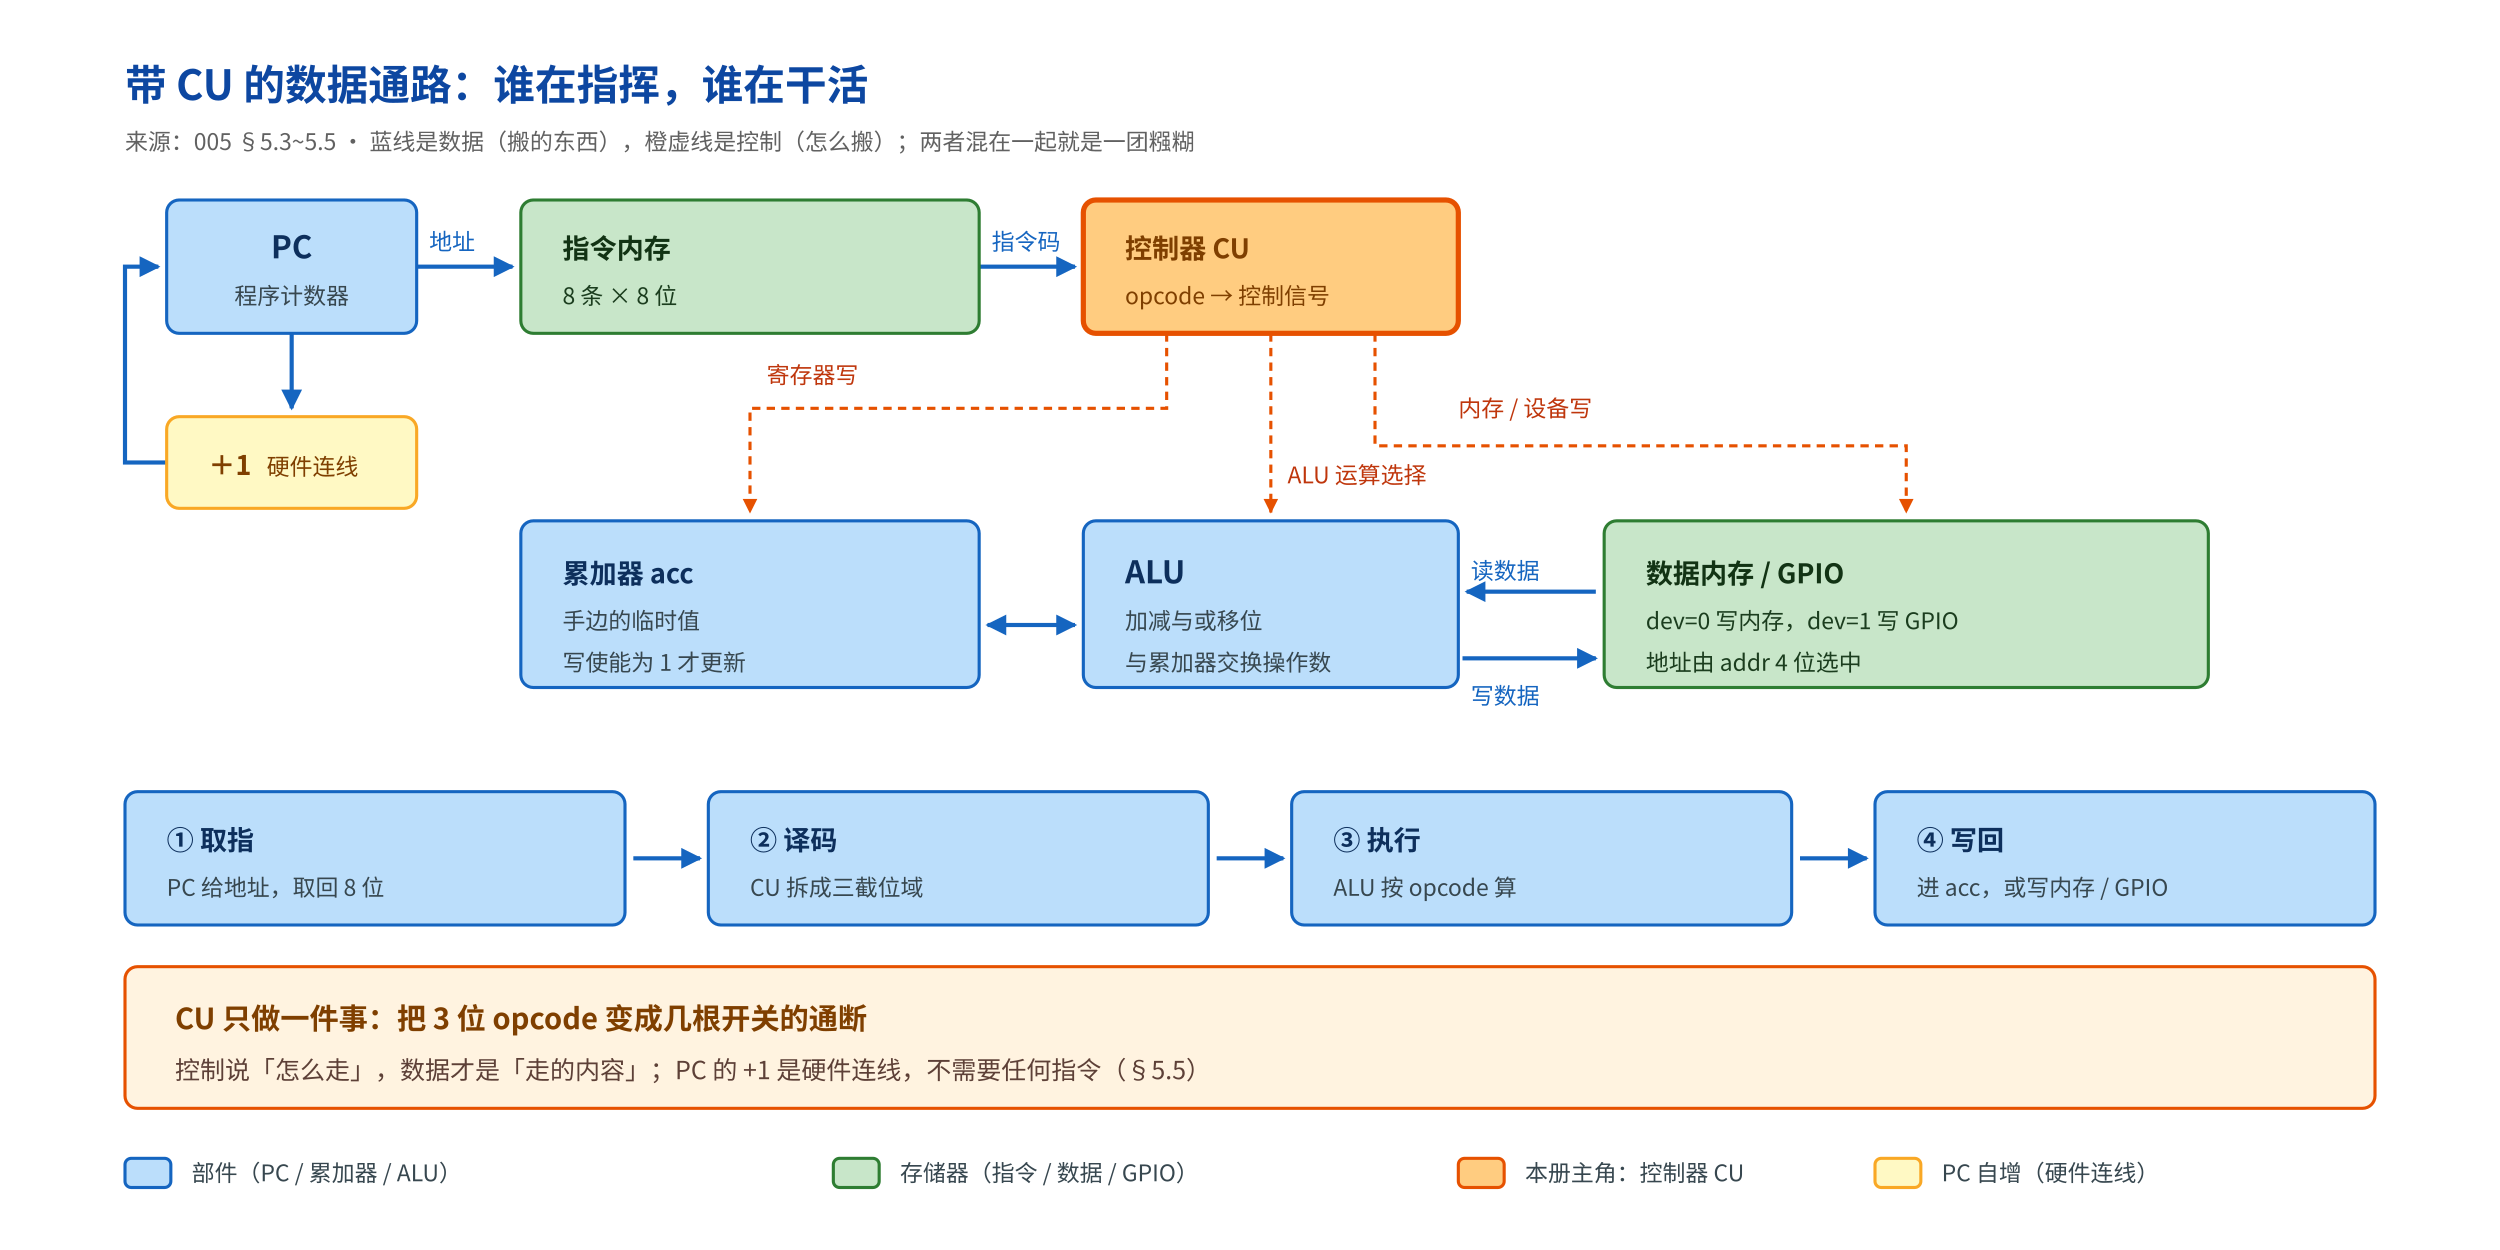
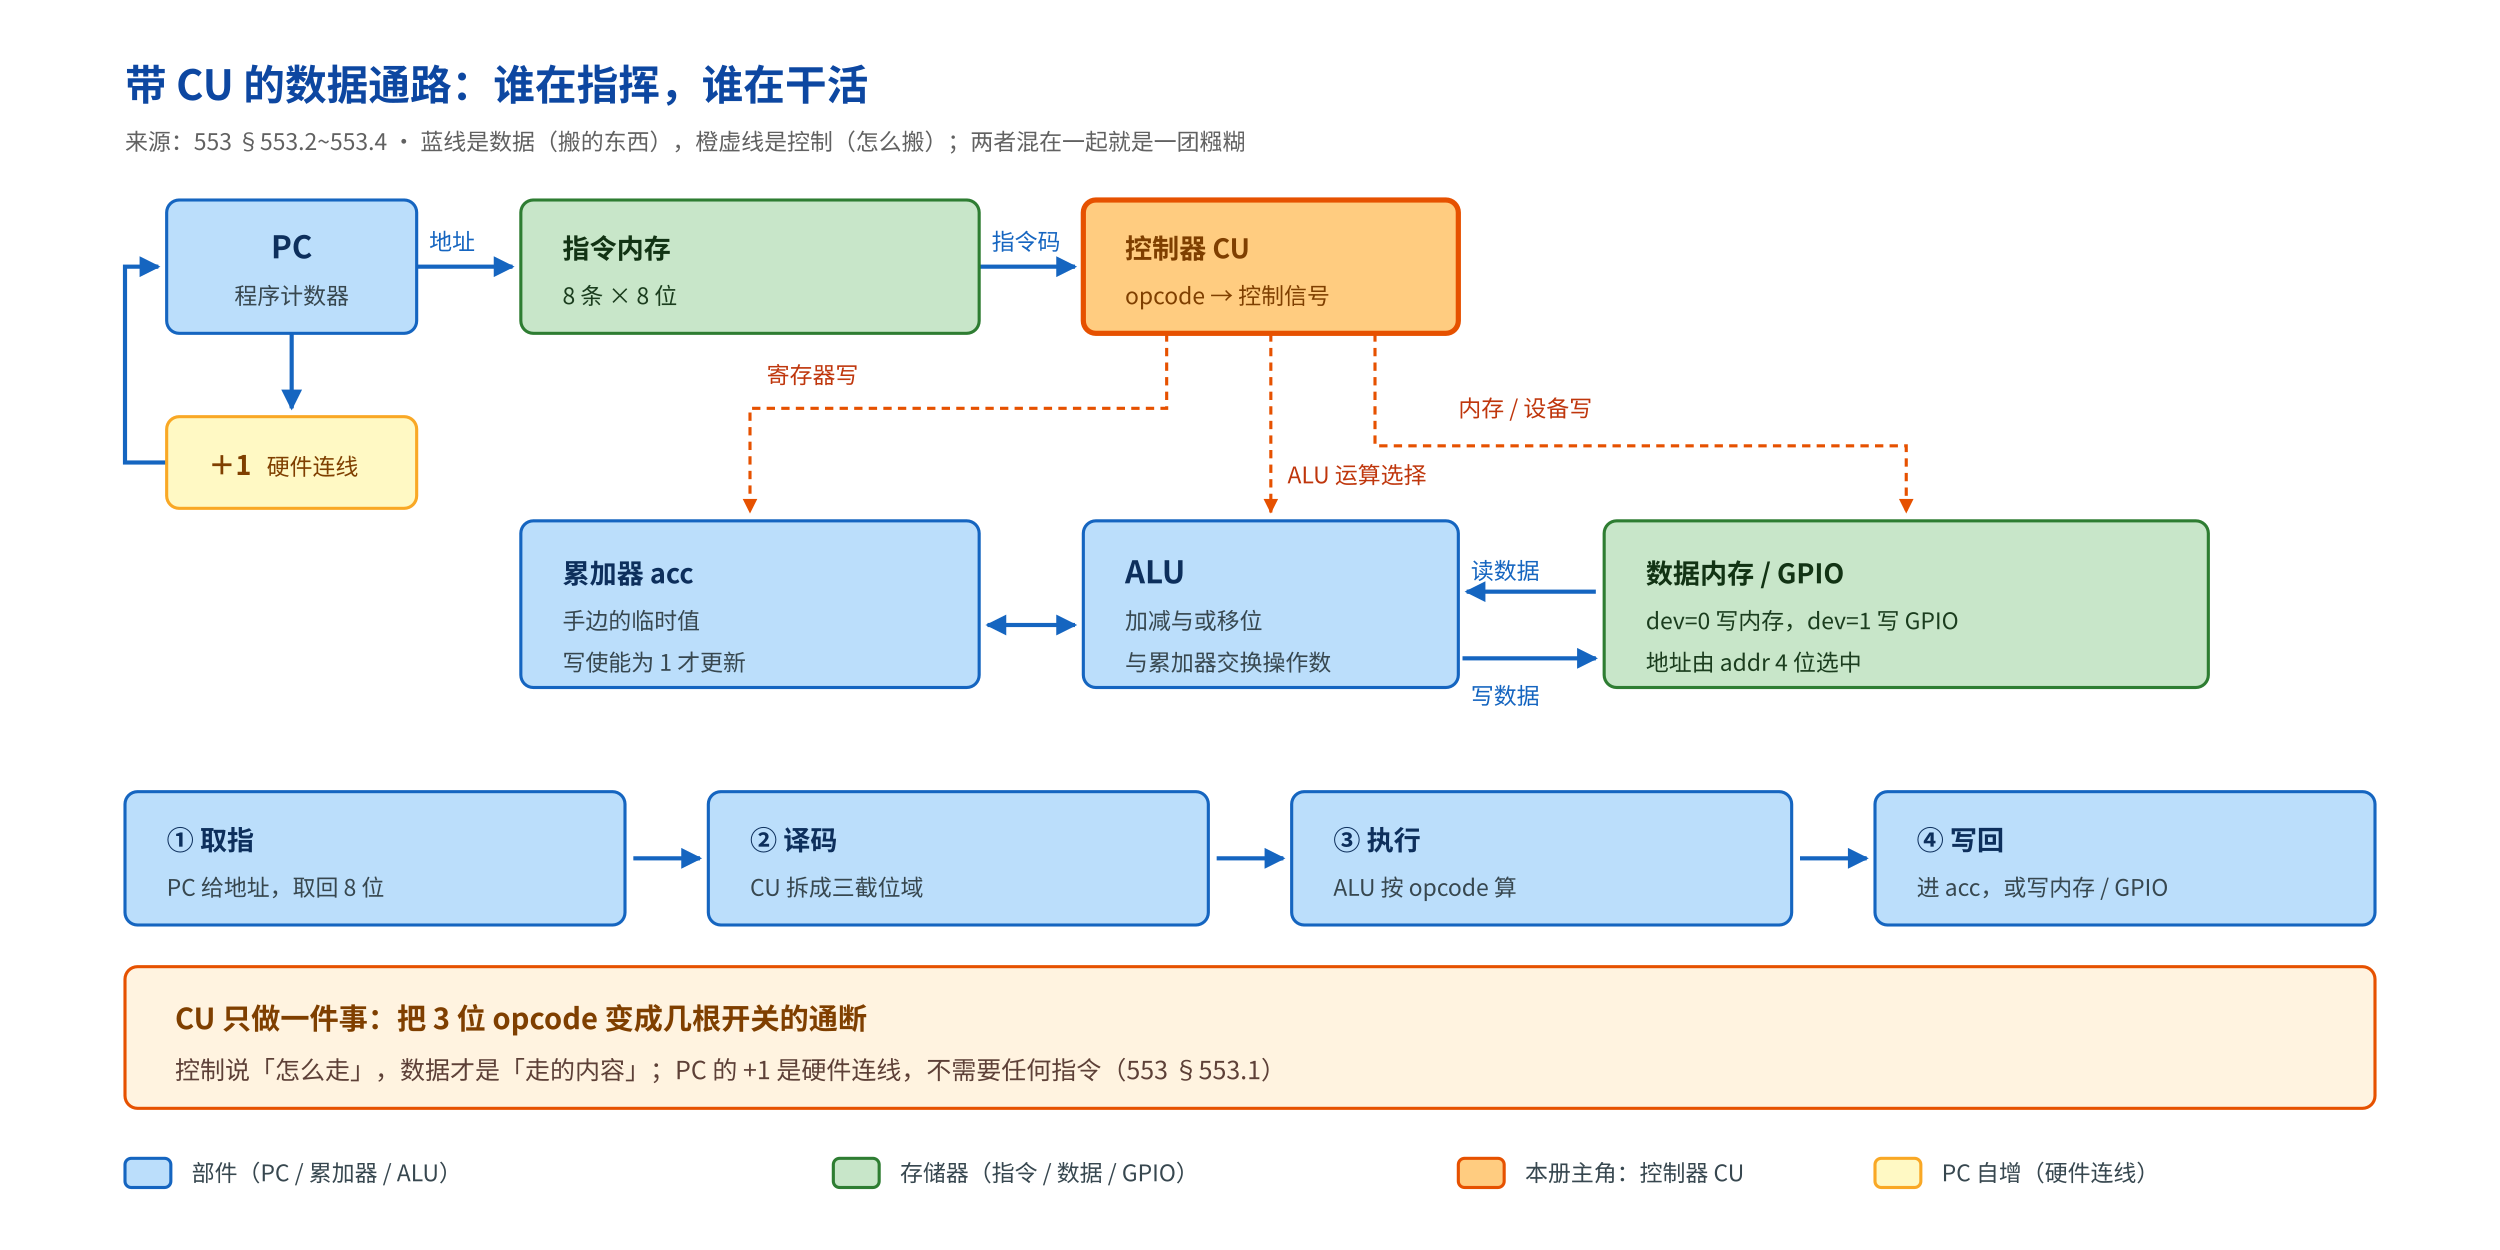
<svg xmlns="http://www.w3.org/2000/svg" viewBox="0 0 1200 600" font-family="'Microsoft YaHei','PingFang SC','Noto Sans CJK SC',sans-serif">
  <rect x="0" y="0" width="1200" height="600" fill="#ffffff" />
  <defs>
    <marker id="aBlue" viewBox="0 0 10 10" refX="9" refY="5" markerWidth="10" markerHeight="10" markerUnits="userSpaceOnUse" orient="auto-start-reverse">
      <path d="M 0 0 L 10 5 L 0 10 z" fill="#1565c0" />
    </marker>
    <marker id="aOrange" viewBox="0 0 7 7" refX="6.5" refY="3.5" markerWidth="7" markerHeight="7" markerUnits="userSpaceOnUse" orient="auto-start-reverse">
      <path d="M 0 0 L 7 3.5 L 0 7 z" fill="#e65100" />
    </marker>
  </defs>
  <text x="60" y="48" font-size="20" font-weight="bold" fill="#0d47a1">带 CU 的数据通路：谁在指挥，谁在干活</text>
-   <text x="60" y="72" font-size="11" fill="#616161">来源：005 §5.3~5.5 · 蓝线是数据（搬的东西），橙虚线是控制（怎么搬）；两者混在一起就是一团糨糊</text>
+   <text x="60" y="72" font-size="11" fill="#616161">来源：553 §553.2~553.4 · 蓝线是数据（搬的东西），橙虚线是控制（怎么搬）；两者混在一起就是一团糨糊</text>
  <polyline points="560,160 560,196 360,196 360,246" fill="none" stroke="#e65100" stroke-width="1.5" stroke-dasharray="4 3" marker-end="url(#aOrange)" />
  <text x="368" y="184" font-size="11" fill="#bf360c">寄存器写</text>
  <polyline points="660,160 660,214 915,214 915,246" fill="none" stroke="#e65100" stroke-width="1.5" stroke-dasharray="4 3" marker-end="url(#aOrange)" />
  <text x="700" y="200" font-size="11" fill="#bf360c">内存 / 设备写</text>
  <line x1="610" y1="160" x2="610" y2="246" stroke="#e65100" stroke-width="1.5" stroke-dasharray="4 3" marker-end="url(#aOrange)" />
  <text x="618" y="232" font-size="11" fill="#bf360c">ALU 运算选择</text>
  <line x1="200" y1="128" x2="246" y2="128" stroke="#1565c0" stroke-width="2" marker-end="url(#aBlue)" />
  <text x="206" y="120" font-size="11" fill="#1565c0">地址</text>
  <line x1="470" y1="128" x2="516" y2="128" stroke="#1565c0" stroke-width="2" marker-end="url(#aBlue)" />
  <text x="476" y="120" font-size="11" fill="#1565c0">指令码</text>
  <line x1="474" y1="300" x2="516" y2="300" stroke="#1565c0" stroke-width="2" marker-start="url(#aBlue)" marker-end="url(#aBlue)" />
  <line x1="766" y1="284" x2="704" y2="284" stroke="#1565c0" stroke-width="2" marker-end="url(#aBlue)" />
  <text x="706" y="278" font-size="11" fill="#1565c0">读数据</text>
  <line x1="702" y1="316" x2="766" y2="316" stroke="#1565c0" stroke-width="2" marker-end="url(#aBlue)" />
  <text x="706" y="338" font-size="11" fill="#1565c0">写数据</text>
  <line x1="140" y1="160" x2="140" y2="196" stroke="#1565c0" stroke-width="2" marker-end="url(#aBlue)" />
  <polyline points="80,222 60,222 60,128 76,128" fill="none" stroke="#1565c0" stroke-width="2" marker-end="url(#aBlue)" />
  <rect x="80" y="96" width="120" height="64" rx="6" fill="#bbdefb" stroke="#1565c0" stroke-width="1.5" />
  <text x="140" y="124" font-size="15" font-weight="bold" fill="#0d2f5c" text-anchor="middle">PC</text>
  <text x="140" y="146" font-size="11" fill="#37474f" text-anchor="middle">程序计数器</text>
  <rect x="80" y="200" width="120" height="44" rx="6" fill="#fff9c4" stroke="#f9a825" stroke-width="1.5" />
  <text x="100" y="228" font-size="13" font-weight="bold" fill="#7f3f00">＋1</text>
  <text x="128" y="228" font-size="11" fill="#7f3f00">硬件连线</text>
  <rect x="250" y="96" width="220" height="64" rx="6" fill="#c8e6c9" stroke="#2e7d32" stroke-width="1.5" />
  <text x="270" y="124" font-size="13" font-weight="bold" fill="#123314">指令内存</text>
  <text x="270" y="146" font-size="11" fill="#1b3d1e">8 条 × 8 位</text>
  <rect x="520" y="96" width="180" height="64" rx="6" fill="#ffcc80" stroke="#e65100" stroke-width="2.5" />
  <text x="540" y="124" font-size="13" font-weight="bold" fill="#7f3f00">控制器 CU</text>
  <text x="540" y="146" font-size="11" fill="#7f3f00">opcode → 控制信号</text>
  <rect x="250" y="250" width="220" height="80" rx="6" fill="#bbdefb" stroke="#1565c0" stroke-width="1.5" />
  <text x="270" y="280" font-size="13" font-weight="bold" fill="#0d2f5c">累加器 acc</text>
  <text x="270" y="302" font-size="11" fill="#37474f">手边的临时值</text>
  <text x="270" y="322" font-size="11" fill="#37474f">写使能为 1 才更新</text>
  <rect x="520" y="250" width="180" height="80" rx="6" fill="#bbdefb" stroke="#1565c0" stroke-width="1.5" />
  <text x="540" y="280" font-size="15" font-weight="bold" fill="#0d2f5c">ALU</text>
  <text x="540" y="302" font-size="11" fill="#37474f">加减与或移位</text>
  <text x="540" y="322" font-size="11" fill="#37474f">与累加器交换操作数</text>
  <rect x="770" y="250" width="290" height="80" rx="6" fill="#c8e6c9" stroke="#2e7d32" stroke-width="1.5" />
  <text x="790" y="280" font-size="13" font-weight="bold" fill="#123314">数据内存 / GPIO</text>
  <text x="790" y="302" font-size="11" fill="#1b3d1e">dev=0 写内存，dev=1 写 GPIO</text>
  <text x="790" y="322" font-size="11" fill="#1b3d1e">地址由 addr 4 位选中</text>
  <rect x="60" y="380" width="240" height="64" rx="6" fill="#bbdefb" stroke="#1565c0" stroke-width="1.5" />
  <text x="80" y="408" font-size="13" font-weight="bold" fill="#0d2f5c">① 取指</text>
  <text x="80" y="430" font-size="11" fill="#37474f">PC 给地址，取回 8 位</text>
  <line x1="304" y1="412" x2="336" y2="412" stroke="#1565c0" stroke-width="2" marker-end="url(#aBlue)" />
  <rect x="340" y="380" width="240" height="64" rx="6" fill="#bbdefb" stroke="#1565c0" stroke-width="1.5" />
  <text x="360" y="408" font-size="13" font-weight="bold" fill="#0d2f5c">② 译码</text>
  <text x="360" y="430" font-size="11" fill="#37474f">CU 拆成三截位域</text>
  <line x1="584" y1="412" x2="616" y2="412" stroke="#1565c0" stroke-width="2" marker-end="url(#aBlue)" />
  <rect x="620" y="380" width="240" height="64" rx="6" fill="#bbdefb" stroke="#1565c0" stroke-width="1.5" />
  <text x="640" y="408" font-size="13" font-weight="bold" fill="#0d2f5c">③ 执行</text>
  <text x="640" y="430" font-size="11" fill="#37474f">ALU 按 opcode 算</text>
  <line x1="864" y1="412" x2="896" y2="412" stroke="#1565c0" stroke-width="2" marker-end="url(#aBlue)" />
  <rect x="900" y="380" width="240" height="64" rx="6" fill="#bbdefb" stroke="#1565c0" stroke-width="1.5" />
  <text x="920" y="408" font-size="13" font-weight="bold" fill="#0d2f5c">④ 写回</text>
  <text x="920" y="430" font-size="11" fill="#37474f">进 acc，或写内存 / GPIO</text>
  <rect x="60" y="464" width="1080" height="68" rx="6" fill="#fff3e0" stroke="#e65100" stroke-width="1.5" />
  <text x="84" y="494" font-size="14" font-weight="bold" fill="#7f3f00">CU 只做一件事：把 3 位 opcode 变成几根开关的通断</text>
-   <text x="84" y="518" font-size="12" fill="#5d4037">控制说「怎么走」，数据才是「走的内容」；PC 的 +1 是硬件连线，不需要任何指令（§5.5）</text>
+   <text x="84" y="518" font-size="12" fill="#5d4037">控制说「怎么走」，数据才是「走的内容」；PC 的 +1 是硬件连线，不需要任何指令（553 §553.1）</text>
  <rect x="60" y="556" width="22" height="14" rx="3" fill="#bbdefb" stroke="#1565c0" stroke-width="1.5" />
  <text x="92" y="567" font-size="11" fill="#37474f">部件（PC / 累加器 / ALU）</text>
  <rect x="400" y="556" width="22" height="14" rx="3" fill="#c8e6c9" stroke="#2e7d32" stroke-width="1.5" />
  <text x="432" y="567" font-size="11" fill="#37474f">存储器（指令 / 数据 / GPIO）</text>
  <rect x="700" y="556" width="22" height="14" rx="3" fill="#ffcc80" stroke="#e65100" stroke-width="1.5" />
  <text x="732" y="567" font-size="11" fill="#37474f">本册主角：控制器 CU</text>
  <rect x="900" y="556" width="22" height="14" rx="3" fill="#fff9c4" stroke="#f9a825" stroke-width="1.5" />
  <text x="932" y="567" font-size="11" fill="#37474f">PC 自增（硬件连线）</text>
</svg>
